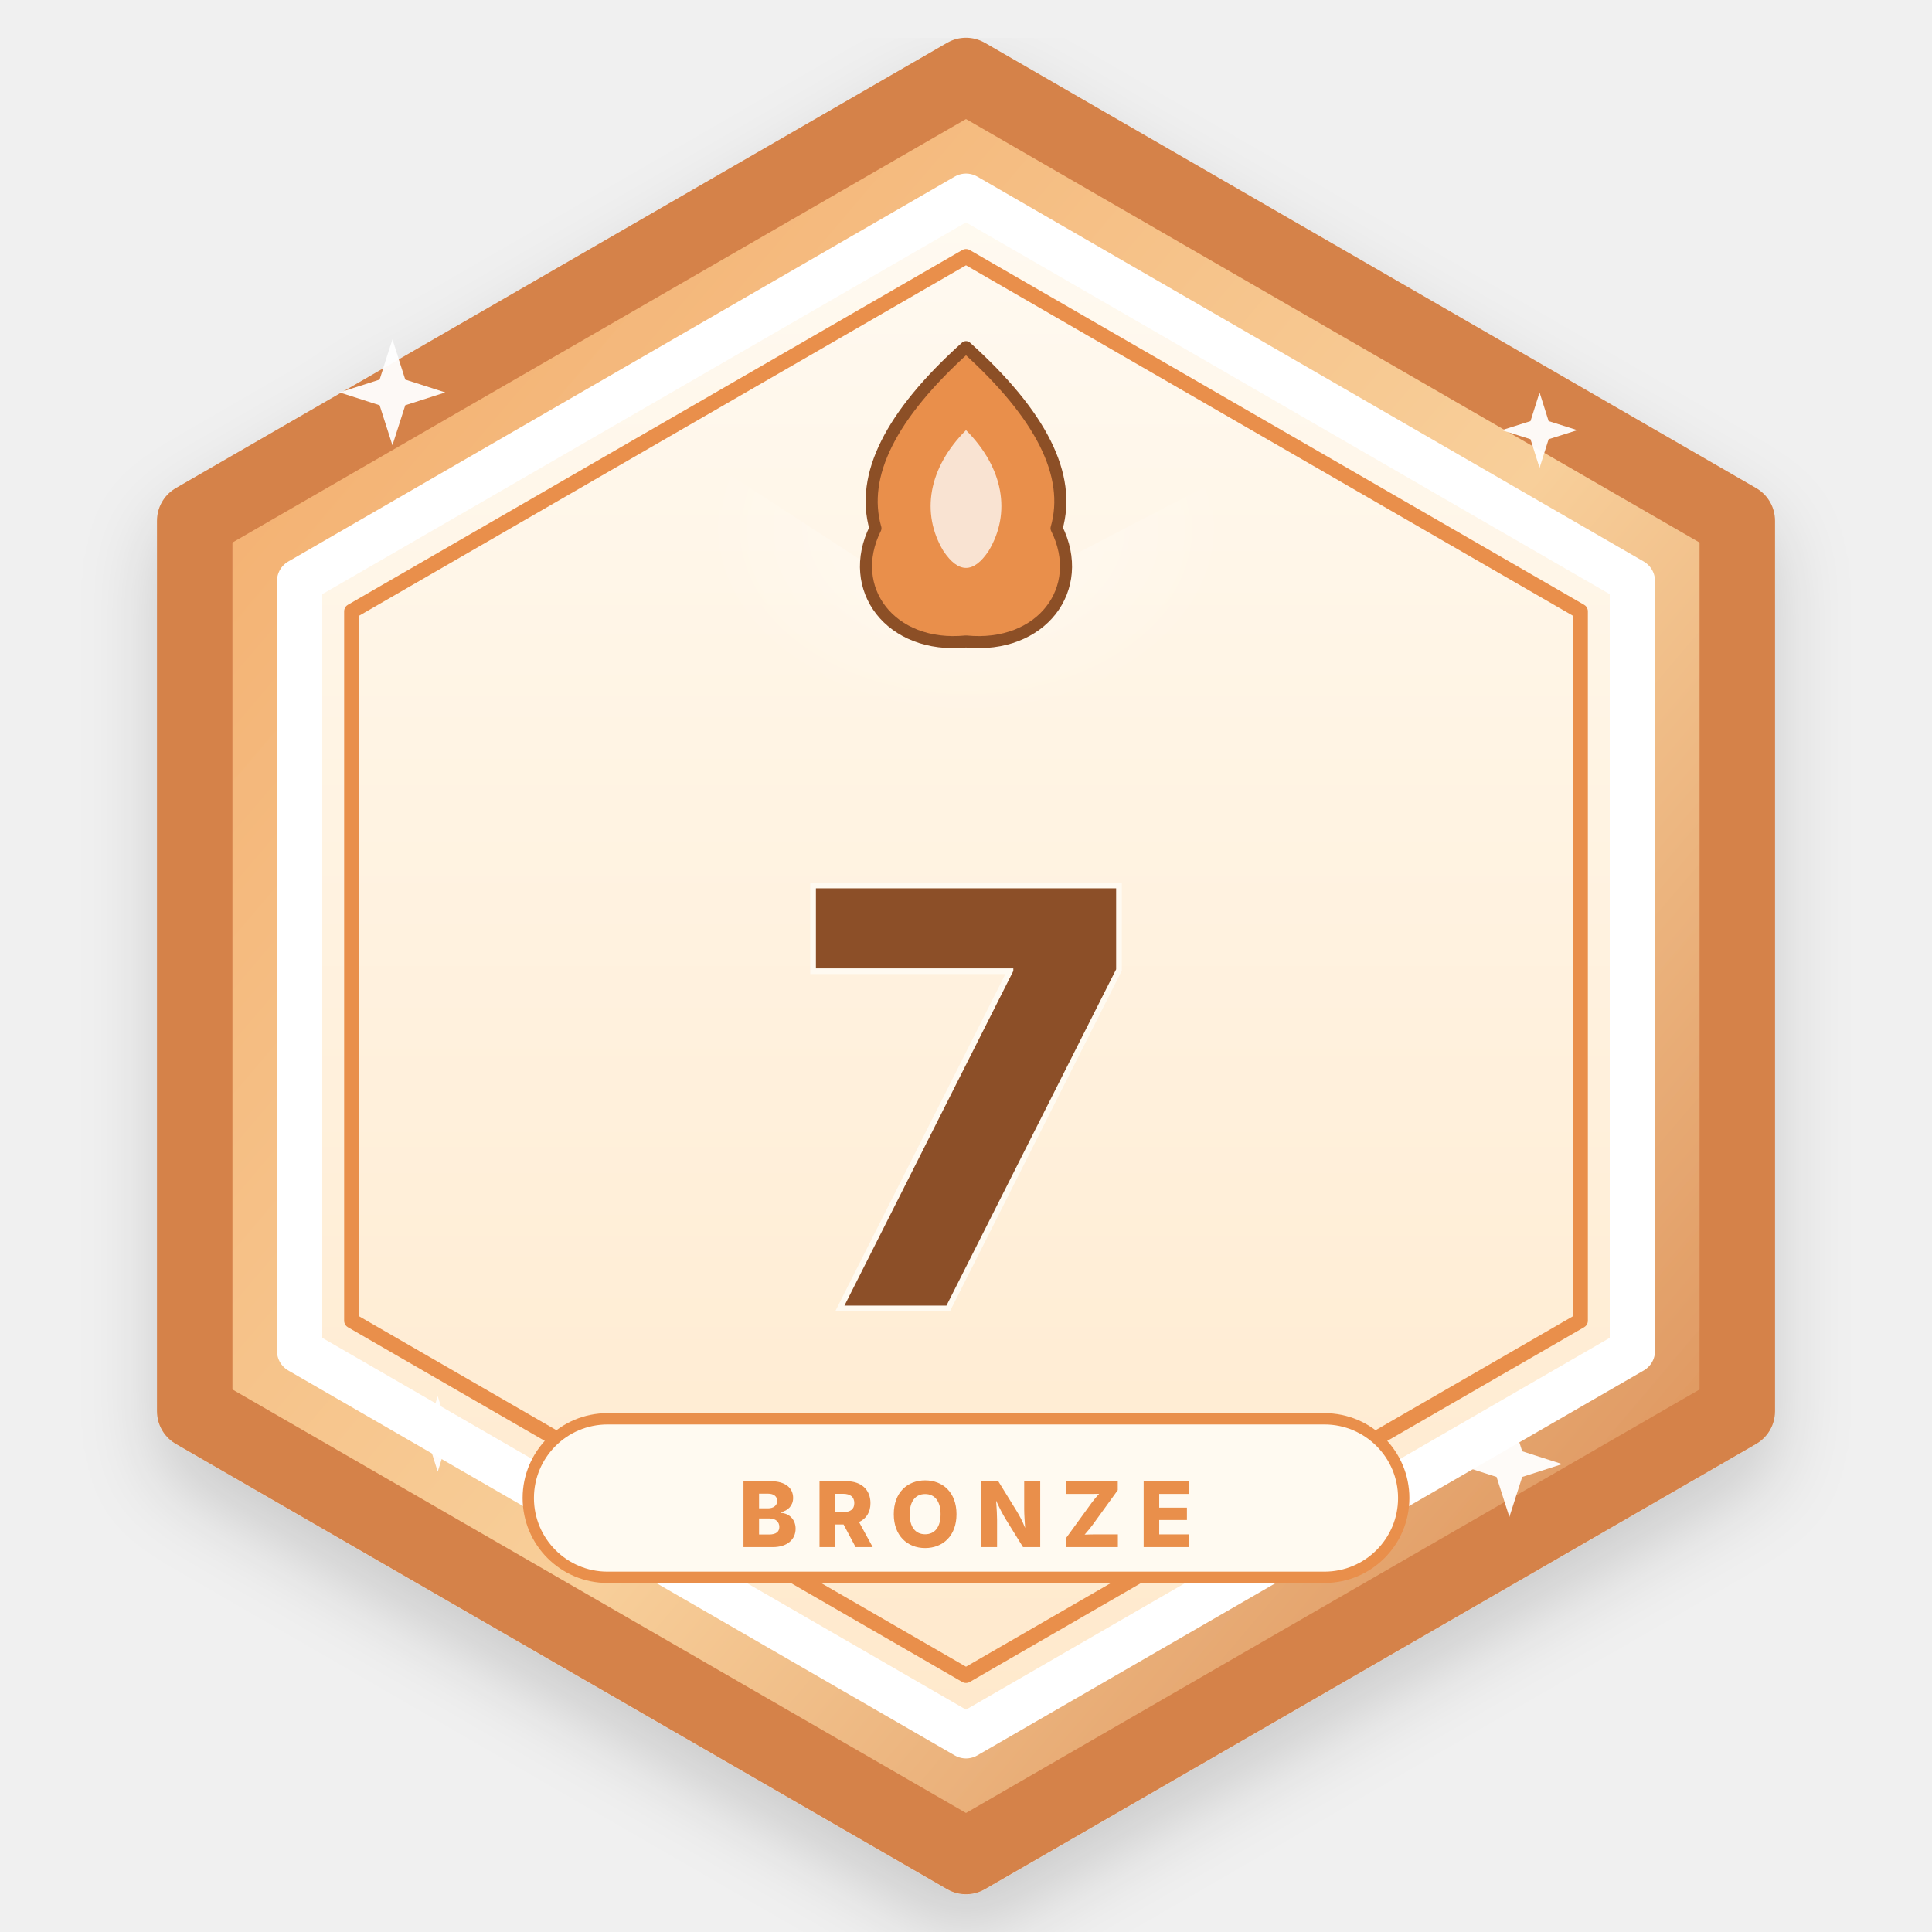
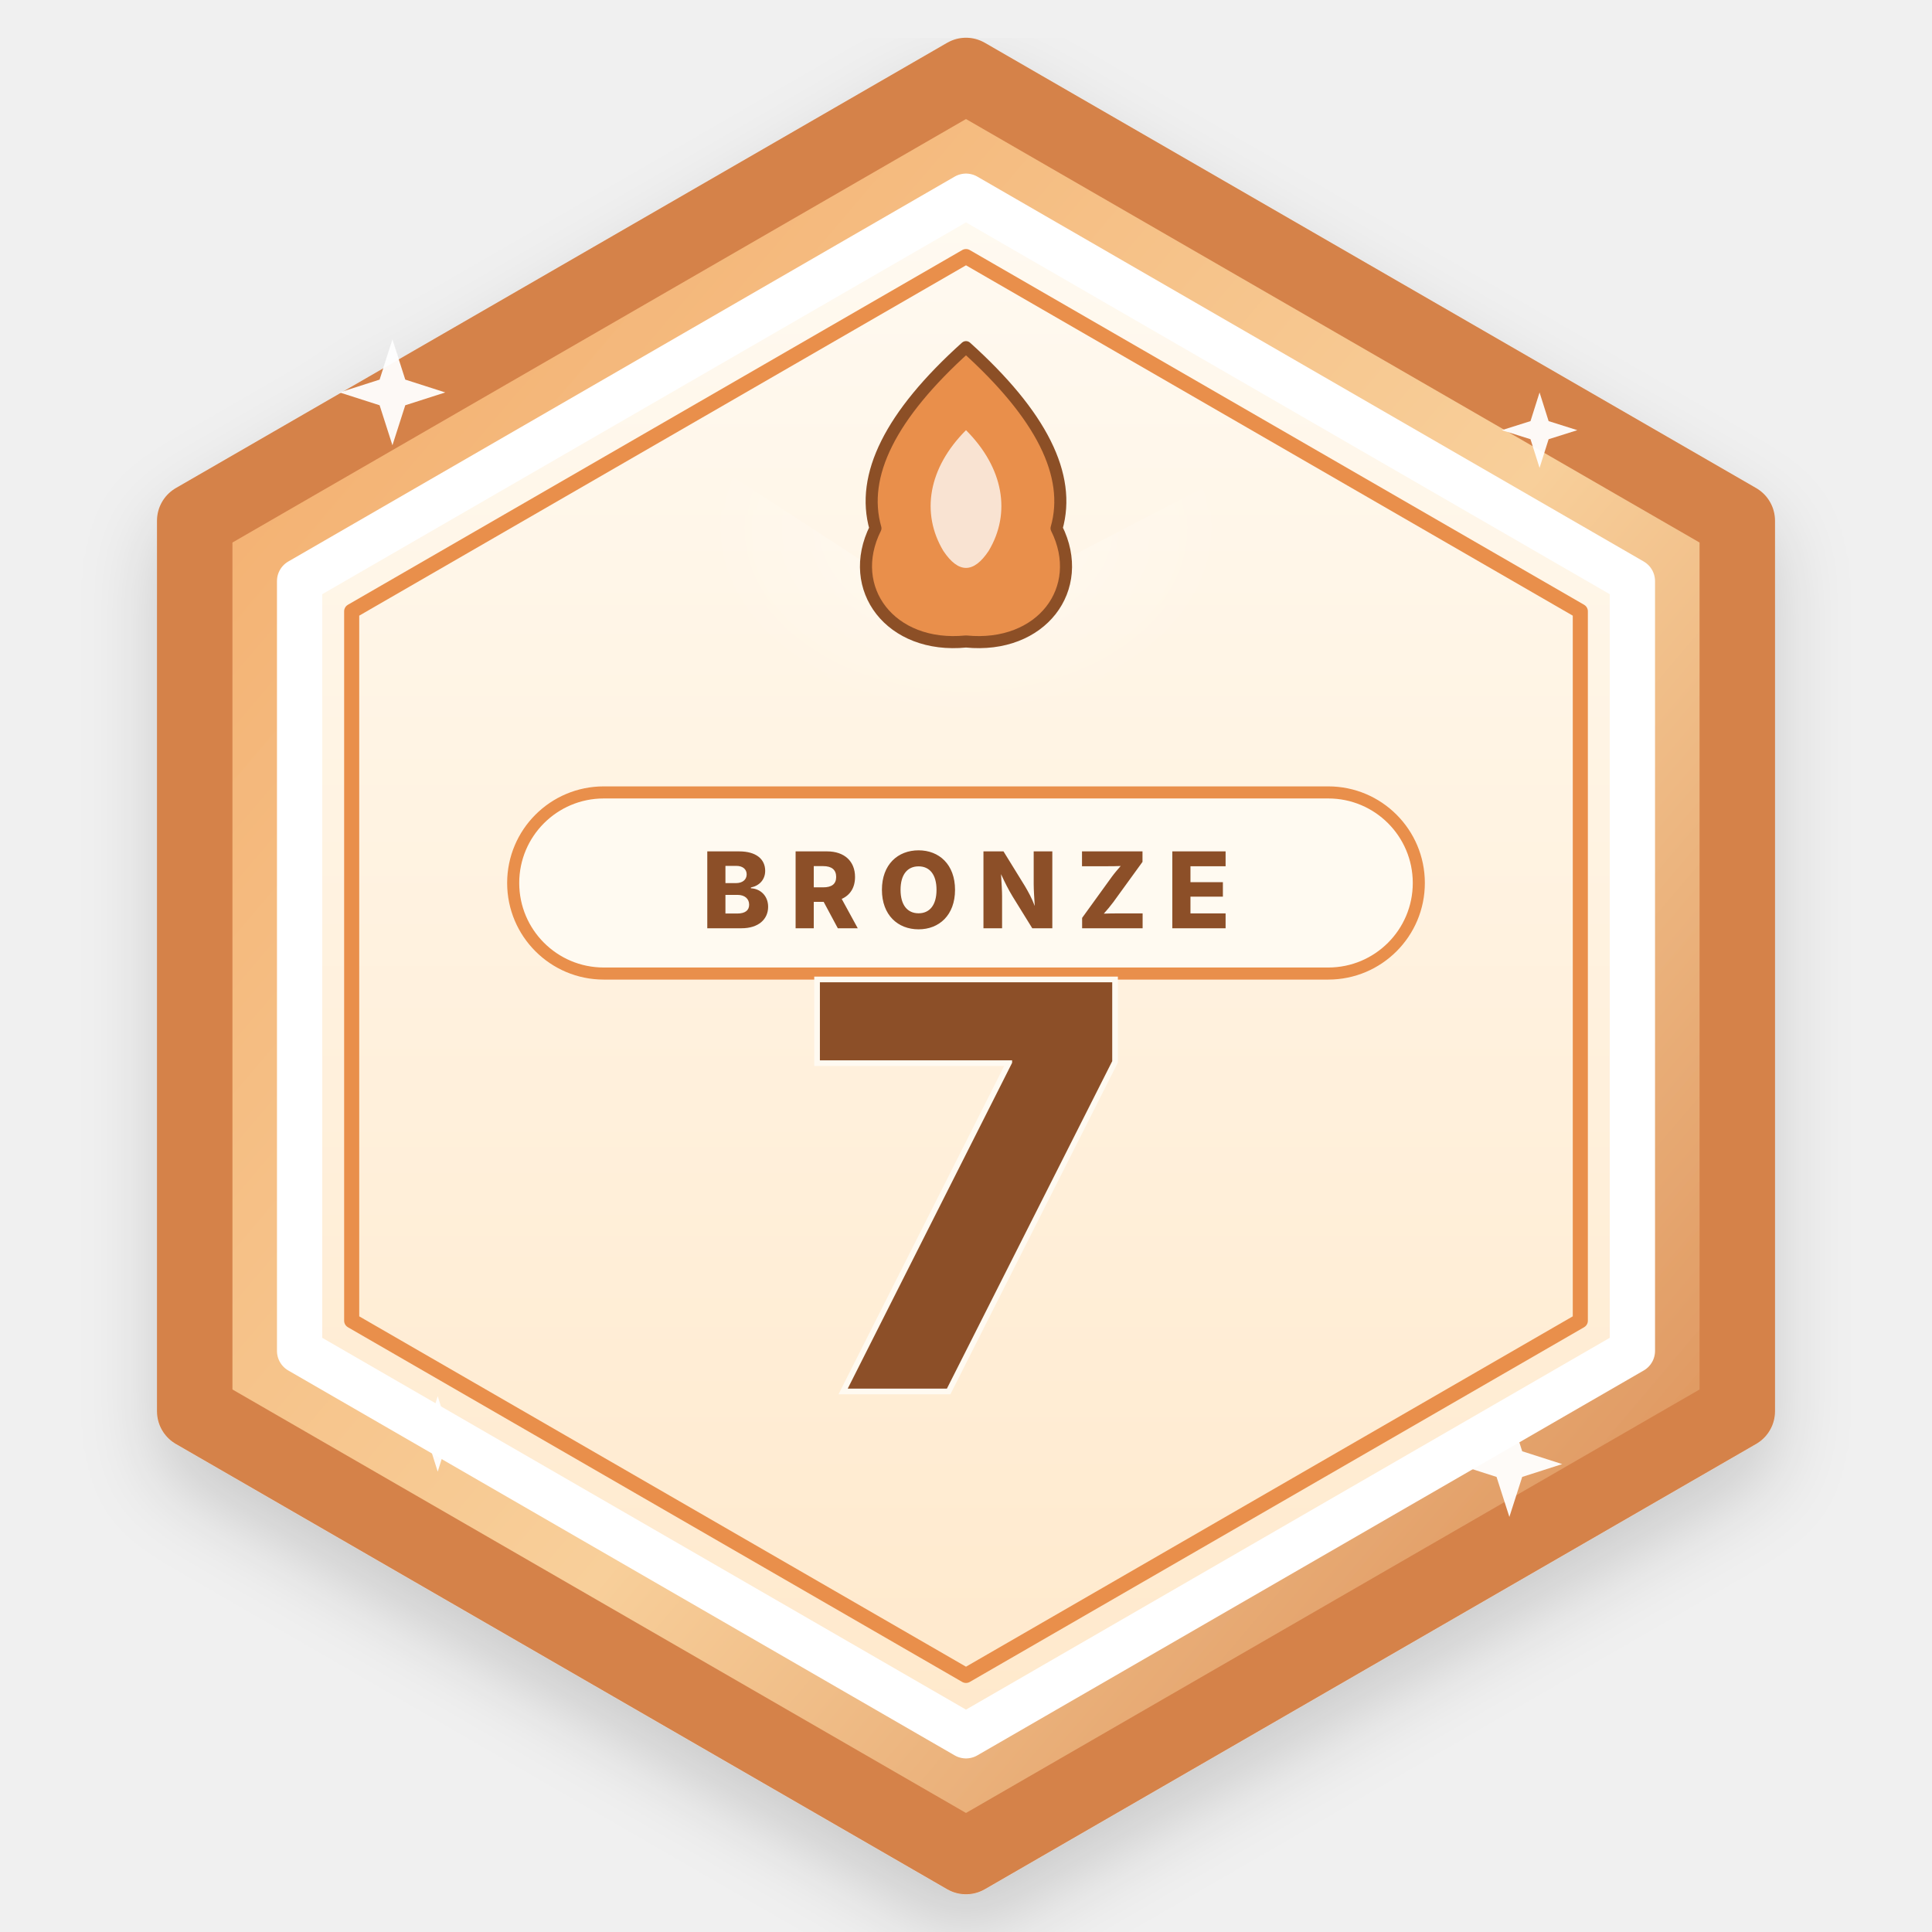
<svg xmlns="http://www.w3.org/2000/svg" viewBox="0 0 256 256" width="256" height="256" role="img" aria-label="Level 7 badge">
  <defs>
    <linearGradient id="o" x1="0%" y1="0%" x2="100%" y2="100%">
      <stop offset="0%" stop-color="#f2a967" />
      <stop offset="55%" stop-color="#f8cf9a" />
      <stop offset="100%" stop-color="#d5824a" />
    </linearGradient>
    <linearGradient id="i" x1="0%" y1="0%" x2="0%" y2="100%">
      <stop offset="0%" stop-color="#fffaf1" />
      <stop offset="100%" stop-color="#ffe9cc" />
    </linearGradient>
    <radialGradient id="sheen" cx="50%" cy="26%" r="36%">
      <stop offset="0%" stop-color="#ffffff" stop-opacity="0.85" />
      <stop offset="100%" stop-color="#ffffff" stop-opacity="0" />
    </radialGradient>
    <filter id="soft" x="-30%" y="-30%" width="160%" height="160%">
      <feDropShadow dx="0" dy="5" stdDeviation="5" flood-color="#000000" flood-opacity="0.16" />
    </filter>
  </defs>
  <g filter="url(#soft)">
    <polygon points="128.0,10.0 230.2,69.0 230.2,187.0 128.0,246.0 25.8,187.0 25.8,69.0" fill="url(#o)" stroke="#d5824a" stroke-width="10" stroke-linejoin="round" />
    <polygon points="128.0,26.0 216.3,77.0 216.3,179.0 128.0,230.0 39.7,179.0 39.7,77.0" fill="url(#i)" stroke="#ffffff" stroke-width="6" stroke-linejoin="round" />
    <polygon points="128.0,34.0 209.4,81.0 209.4,175.0 128.0,222.0 46.6,175.0 46.6,81.0" fill="none" stroke="#e98f4b" stroke-width="2" stroke-linejoin="round" />
-     <path d="M80 52 L126 82 L176 56 L176 121 Q128 98 80 121 Z" fill="url(#sheen)" opacity="0.5" />
+     <path d="M80 52 L126 82 L176 56 L176 121 Q128 98 80 121 Z" fill="url(#sheen)" opacity="0.45" />
    <path d="M128 46 C 118 55 114 63 116 70 C 112 78 118 86 128 85 C 138 86 144 78 140 70 C 142 63 138 55 128 46 Z" fill="#e98f4b" stroke="#8c4f28" stroke-width="1.6" stroke-linejoin="round" />
    <path d="M128 57 C 123 62 122 68 125 73 C 127 76 129 76 131 73 C 134 68 133 62 128 57 Z" fill="#ffffff" opacity="0.75" />
    <path d="M52.0 45.0 L53.7 50.3 L59.0 52.0 L53.7 53.7 L52.0 59.0 L50.3 53.7 L45.0 52.0 L50.3 50.3 Z" fill="#ffffff" opacity="0.95" />
    <path d="M204.0 52.0 L205.2 55.8 L209.0 57.0 L205.2 58.2 L204.0 62.0 L202.8 58.2 L199.0 57.0 L202.8 55.8 Z" fill="#ffffff" opacity="0.95" />
    <path d="M58.0 185.0 L59.2 188.8 L63.0 190.0 L59.2 191.2 L58.0 195.0 L56.8 191.2 L53.0 190.0 L56.8 188.8 Z" fill="#ffffff" opacity="0.95" />
    <path d="M200.0 187.0 L201.7 192.3 L207.0 194.0 L201.7 195.7 L200.0 201.0 L198.3 195.7 L193.0 194.0 L198.3 192.3 Z" fill="#ffffff" opacity="0.95" />
  </g>
-   <text x="128" y="173" text-anchor="middle" fill="#8c4f28" font-family="Inter, Arial, sans-serif" font-size="76" font-weight="800" stroke="#fffaf1" stroke-width="1.5" paint-order="stroke">7</text>
-   <rect x="70" y="188" width="116" height="21" rx="10.5" fill="#fffaf1" stroke="#e98f4b" stroke-width="1.5" />
-   <text x="128" y="205" text-anchor="middle" fill="#e98f4b" font-family="Inter, Arial, sans-serif" font-size="12" font-weight="800" letter-spacing="2.1">BRONZE</text>
+   <rect x="68" y="105" width="120" height="24" rx="12" fill="#fffaf1" stroke="#e98f4b" stroke-width="1.6" />
+   <text x="128" y="123" text-anchor="middle" fill="#8c4f28" font-family="Inter, Arial, sans-serif" font-size="14" font-weight="800" letter-spacing="2.4">BRONZE</text>
+   <text x="128" y="184" text-anchor="middle" fill="#8c4f28" font-family="Inter, Arial, sans-serif" font-size="74" font-weight="800" stroke="#fffaf1" stroke-width="1.5" paint-order="stroke">7</text>
</svg>
